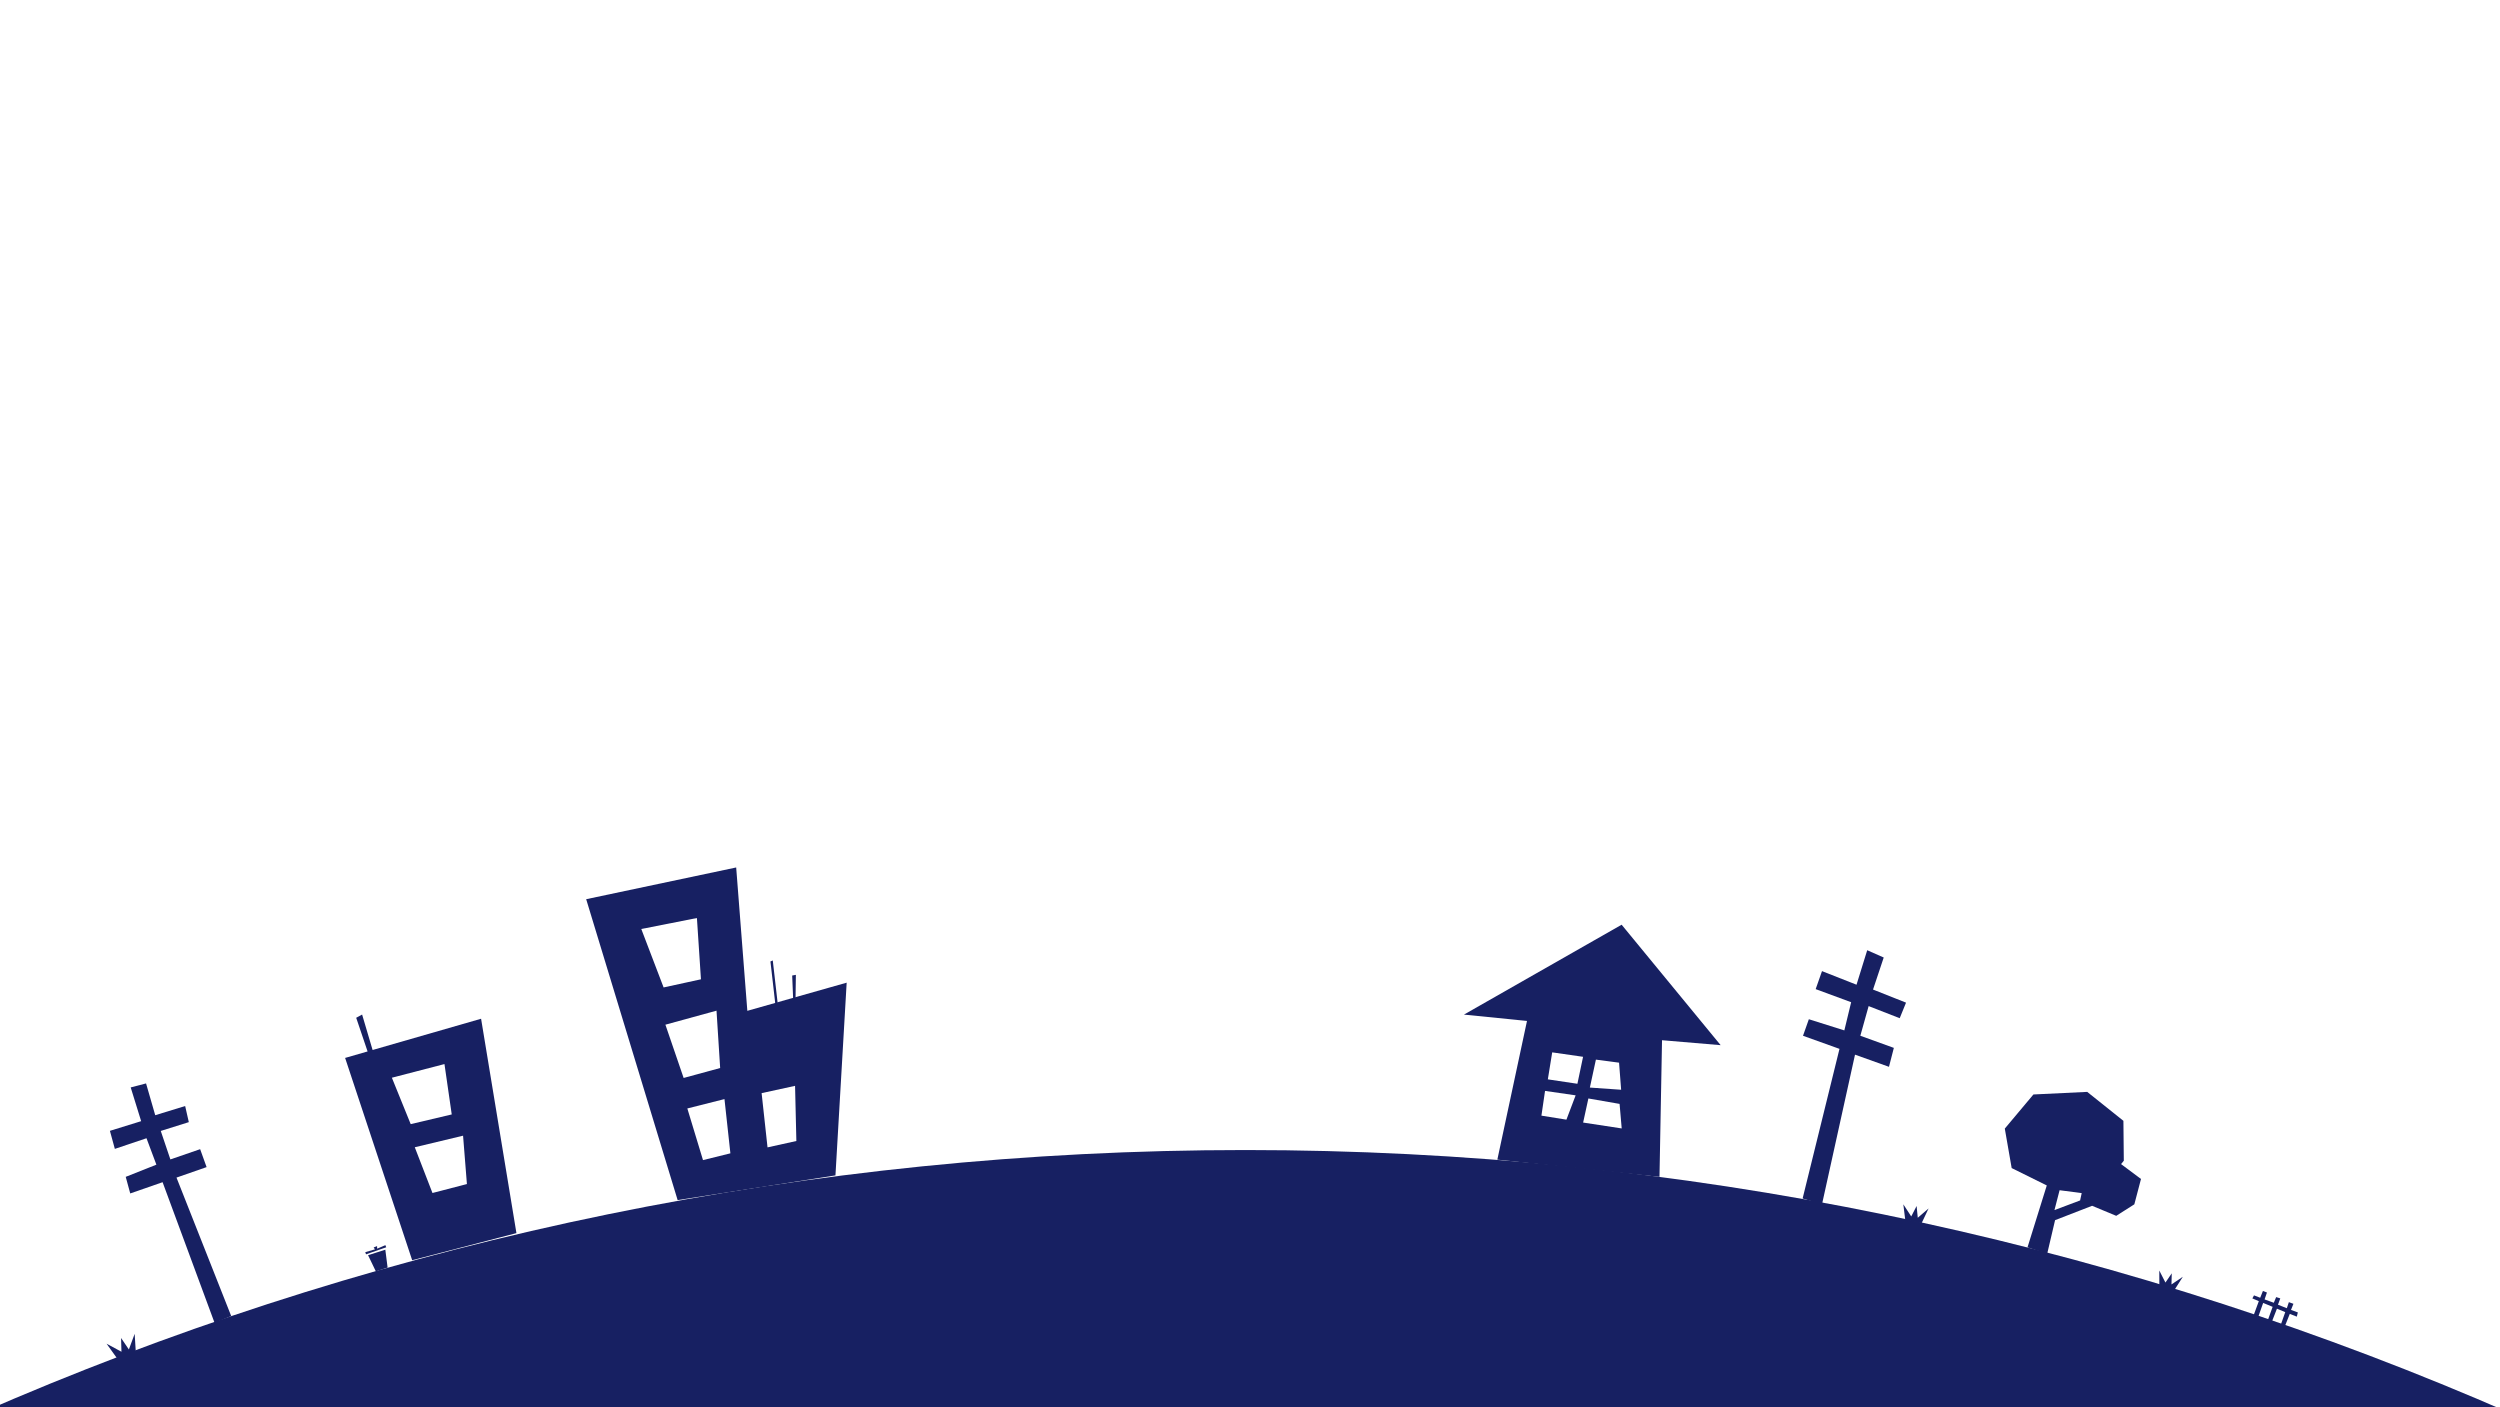
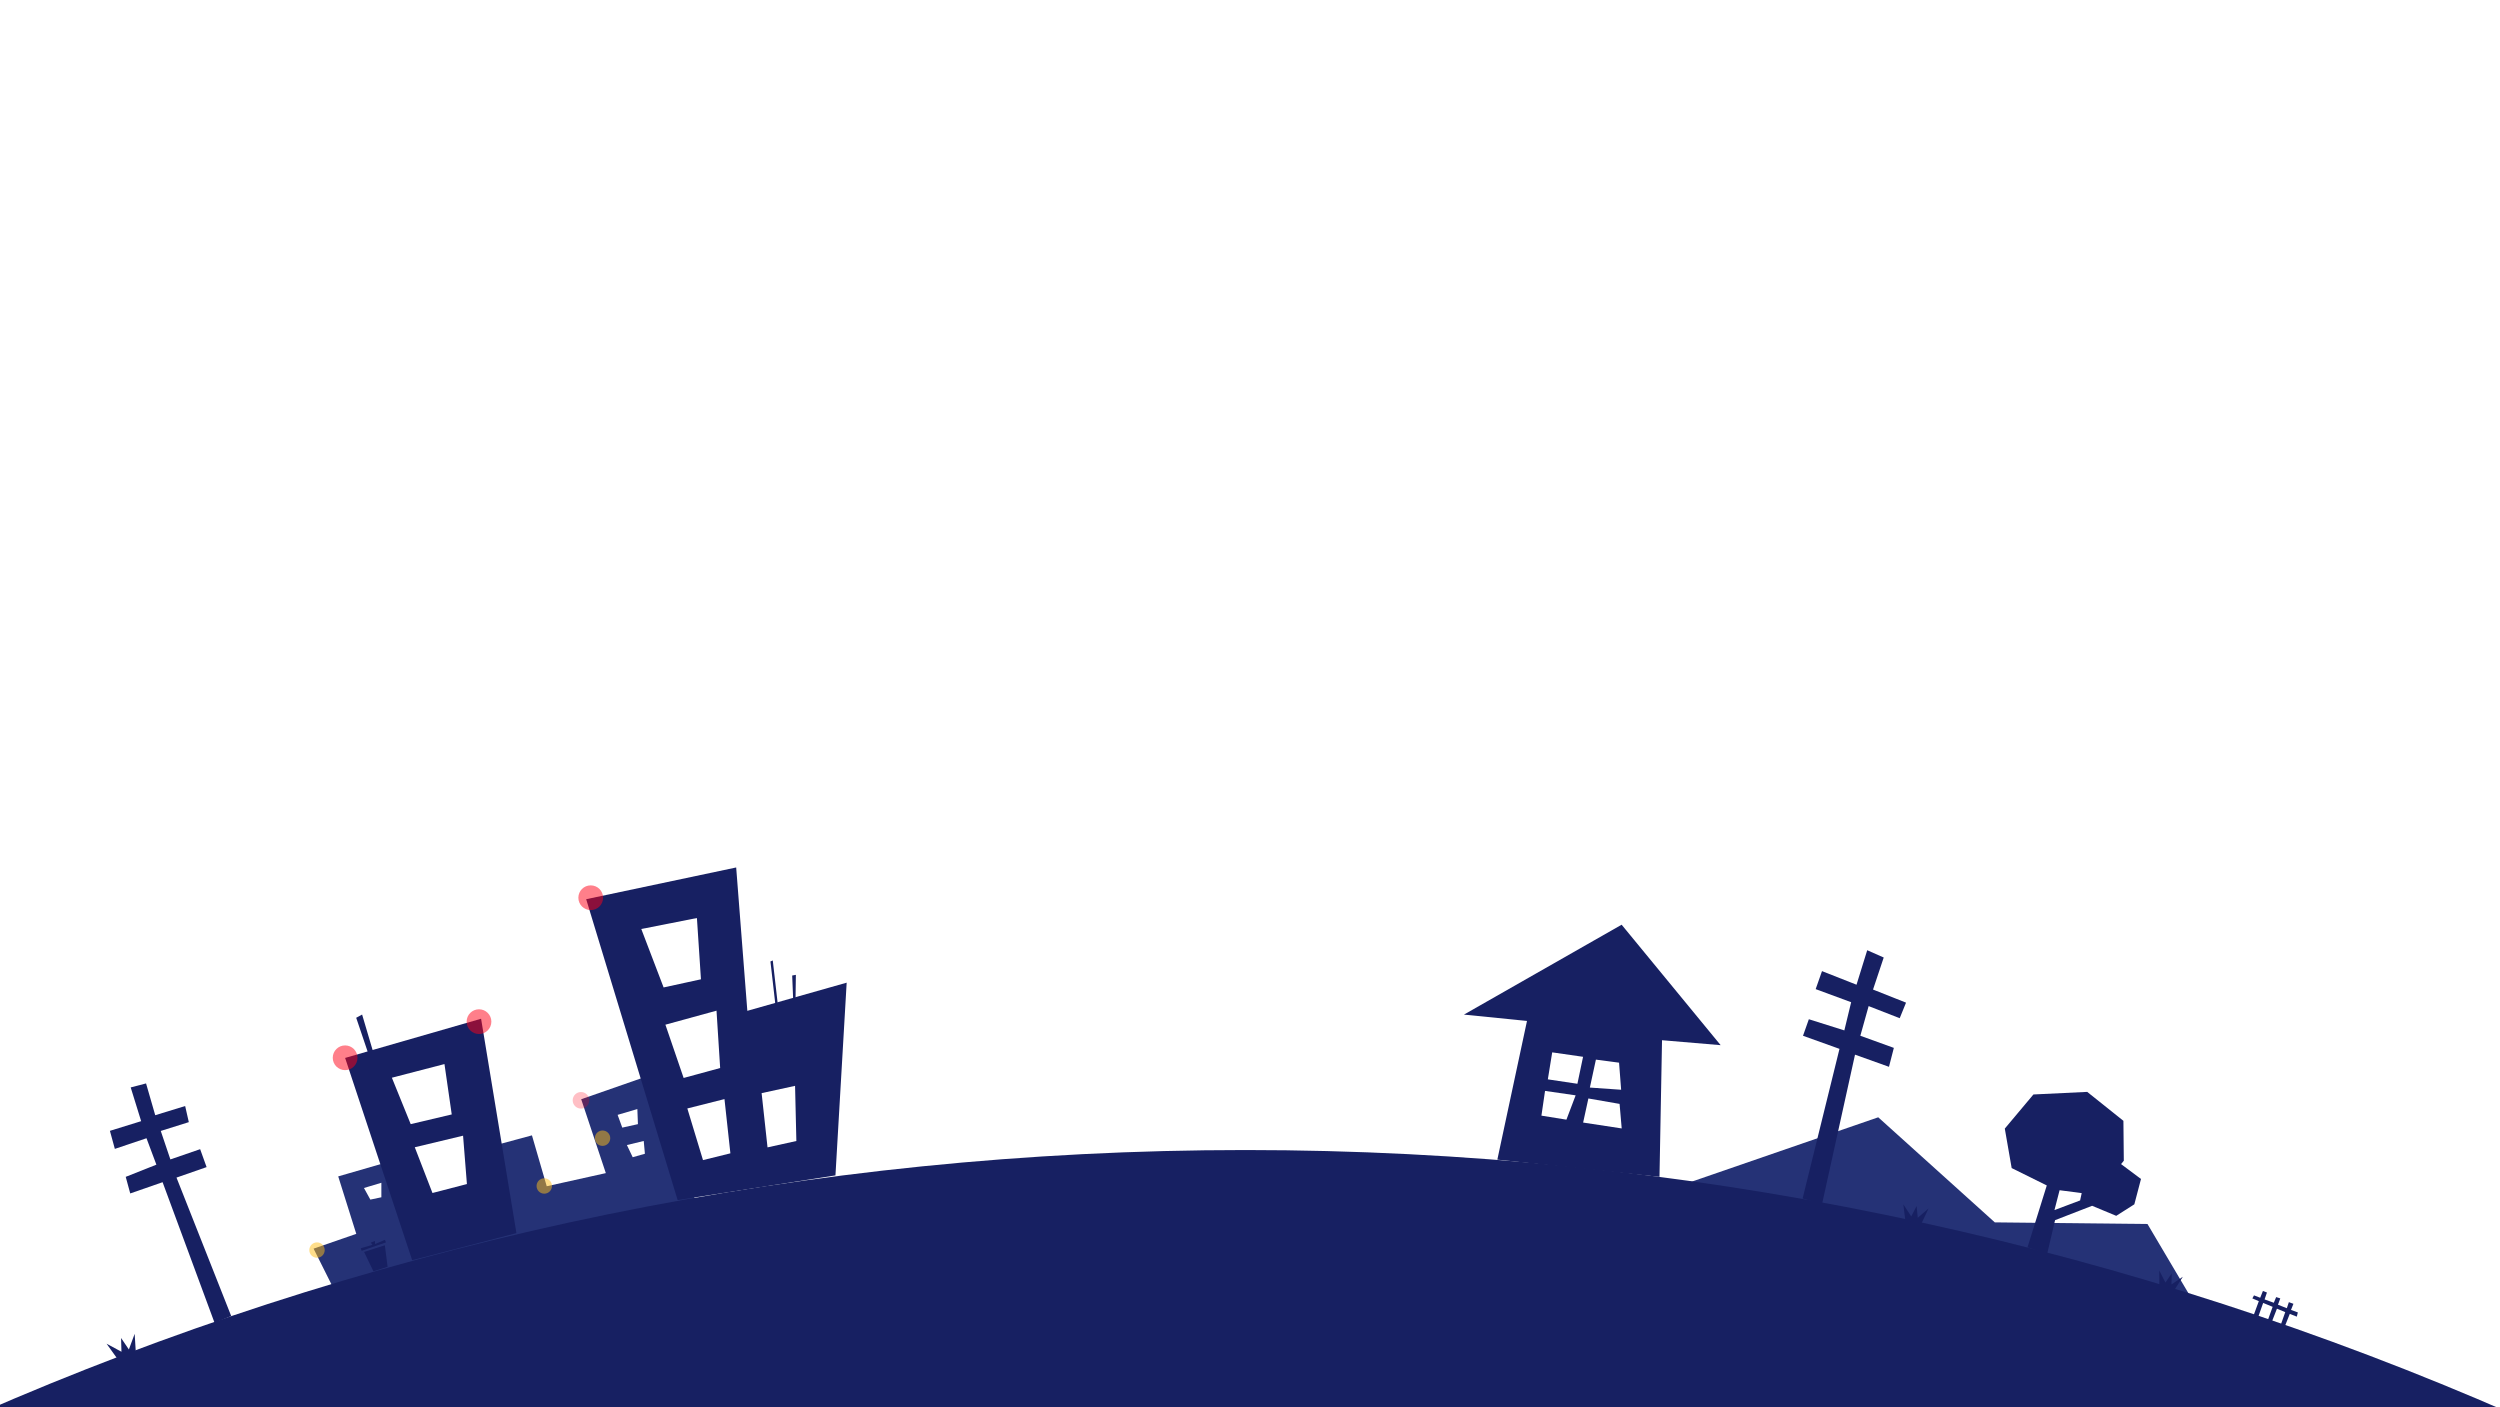
<svg xmlns="http://www.w3.org/2000/svg" xmlns:ns2="http://www.openswatchbook.org/uri/2009/osb" xmlns:xlink="http://www.w3.org/1999/xlink" width="1920" height="1080" viewBox="0 0 508 285.75" version="1.1" id="svg8">
  <defs id="defs2">
    <linearGradient id="linearGradient7044">
      <stop style="stop-color:#000000;stop-opacity:1;" offset="0" id="stop7040" />
      <stop style="stop-color:#ffffff;stop-opacity:1" offset="1" id="stop7042" />
    </linearGradient>
    <pattern xlink:href="#Checkerboard" id="pattern7010" patternTransform="matrix(1.673813,0,0,1.673813,-177.6001,-146.3861)" />
    <pattern id="Checkerboard" patternTransform="translate(0,0) scale(10,10)" height="2" width="2" patternUnits="userSpaceOnUse">
      <rect id="rect6201" height="1" width="1" y="0" x="0" style="fill:black;stroke:none" />
      <rect id="rect6203" height="1" width="1" y="1" x="1" style="fill:black;stroke:none" />
    </pattern>
    <linearGradient id="linearGradient5406" ns2:paint="solid">
      <stop style="stop-color:#000000;stop-opacity:1;" offset="0" id="stop5404" />
    </linearGradient>
    <pattern patternUnits="userSpaceOnUse" width="16" height="16" patternTransform="matrix(0.2645833,0,0,0.2645833,-16.93333,263.1333)" id="pattern6465">
      <path d="m 8,8 h 8 c 3e-5,0 5.7e-5,3.78e-5 5.7e-5,3.78e-5 V 16 c 0,3.7e-5 -2.7e-5,7.5e-5 -5.7e-5,7.5e-5 H 8 c -3.03e-5,0 -5.67e-5,-3.8e-5 -5.67e-5,-7.5e-5 V 8 c 0,0 2.64e-5,-3.78e-5 5.67e-5,-3.78e-5 z M 5.6692913e-5,0 H 8 c 3.02e-5,0 5.67e-5,3.7795275e-5 5.67e-5,7.5590551e-5 V 8 c 0,3.78e-5 -2.65e-5,7.56e-5 -5.67e-5,7.56e-5 H 5.6692913e-5 C 2.2677165e-5,8 0,8 0,8 V 7.5590551e-5 C 0,3.7795276e-5 2.2677165e-5,0 5.6692913e-5,0 Z" style="opacity:1;fill:#db1545;fill-opacity:1;fill-rule:nonzero;stroke:none;stroke-width:16;stroke-linecap:round;stroke-linejoin:round;stroke-miterlimit:4;stroke-dasharray:none;stroke-opacity:1" id="rect6445-2" />
    </pattern>
    <linearGradient xlink:href="#linearGradient7044" id="linearGradient6476" gradientUnits="userSpaceOnUse" gradientTransform="matrix(3.223659,0,0,2.555664,-579.2736,808.39)" x1="86.491" y1="-216.628" x2="176.78" y2="-216.628" />
    <mask maskUnits="userSpaceOnUse" id="mask6472">
      <rect transform="rotate(-90)" y="-0.92" x="-300.457" height="511.366" width="291.061" id="rect6474" style="opacity:1;fill:url(#linearGradient6476);fill-opacity:1;fill-rule:nonzero;stroke:none;stroke-width:0.922;stroke-miterlimit:4;stroke-dasharray:none" />
    </mask>
  </defs>
  <g id="layer1" transform="translate(0,-11.24998)">
+     <path style="fill:#253276;fill-opacity:1;stroke:none;stroke-width:1px;stroke-linecap:butt;stroke-linejoin:miter;stroke-opacity:1" d="M 500.582 825.297 L 446.361 844.209 L 465.275 900.951 L 419.883 911.037 L 408.535 871.949 L 361.881 884.559 L 375.752 918.604 L 320.271 933.734 L 307.662 889.604 L 259.748 903.473 L 273.617 947.604 L 240.834 958.953 L 258.486 994.258 L 537.148 931.213 L 500.582 825.297 z M 489.486 851.75 L 489.934 863.342 L 477.896 866.016 L 474.33 856.209 L 489.486 851.75 z M 494.391 876.27 L 495.283 886.078 L 485.92 888.752 L 481.463 879.391 L 494.391 876.27 z M 292.891 908.367 L 292.891 919.512 L 284.42 921.295 L 279.516 912.379 L 292.891 908.367 z " transform="matrix(0.2645833,0,0,0.2645833,0,11.24998)" id="path4522" />
+     <path style="fill:#253276;stroke:none;stroke-width:0.265px;stroke-linecap:butt;stroke-linejoin:miter;stroke-opacity:1;fill-opacity:1" d="m 381.656,238.284 -47.373,16.347 116.098,29.025 -14.012,-23.687 -31.026,-0.334 z" id="path4520" />
    <path style="fill:#172062;fill-opacity:1;stroke:none;stroke-width:0.265;stroke-linecap:butt;stroke-linejoin:miter;stroke-miterlimit:4;stroke-dasharray:none;stroke-opacity:1" d="m 149.592,187.519 -30.481,6.448 18.585,61.144 32.068,-5.021 2.279,-39.162 -20.185,5.722 z m -19.282,12.503 11.304,-2.23 0.82,12.452 -7.589,1.654 z m 15.285,16.595 0.741,11.654 -7.422,2.02 -3.704,-10.824 z m 1.618,17.967 1.202,11.023 -5.567,1.376 -3.182,-10.493 z m 14.344,-2.69 0.265,11.208 -5.861,1.295 -1.201,-11.023 z" id="path5398" />
    <circle style="fill:#172062;fill-opacity:1;stroke:none;stroke-width:1.997" id="path5392" cx="253.061" cy="887.618" r="642.681" />
    <path style="fill:#172062;fill-opacity:1;stroke:none;stroke-width:0.265px;stroke-linecap:butt;stroke-linejoin:miter;stroke-opacity:1" d="m 329.515,199.151 -32.043,18.268 12.814,1.286 -6.027,28.185 32.948,3.495 0.517,-27.763 11.912,1.007 z m -14.107,25.938 6.271,0.903 -1.15,5.481 -6.009,-0.898 z m 13.585,2.096 0.422,5.501 -6.353,-0.443 1.226,-5.679 z m -15.041,5.737 6.218,0.901 -1.873,4.943 -5.079,-0.818 z m 8.807,1.537 6.34,1.103 0.431,4.986 -7.838,-1.194 z" id="path6874" />
    <path style="fill:#172062;fill-opacity:1;stroke:none;stroke-width:0.265px;stroke-linecap:butt;stroke-linejoin:miter;stroke-opacity:1" d="m 366.29,254.783 7.494,-30.404 -7.414,-2.66 1.188,-3.361 7.212,2.271 1.384,-5.73 -7.209,-2.66 1.286,-3.658 7.013,2.764 2.173,-7.01 3.355,1.482 -2.173,6.511 6.707,2.66 -1.286,3.162 -6.313,-2.462 -1.686,6.027 6.808,2.464 -0.989,3.848 -6.901,-2.47 -6.71,30.41 z" id="path6891" />
    <path style="fill:#172062;fill-opacity:1;stroke:none;stroke-width:1px;stroke-linecap:butt;stroke-linejoin:miter;stroke-opacity:1" d="M 278.1 779.174 L 273.555 781.652 L 282.303 807.516 L 265.051 812.486 L 316.547 967.84 L 396.623 947.043 L 369.473 782.395 L 286.154 806.404 L 278.1 779.174 z M 341.348 817.199 L 346.936 855.887 L 315.418 863.33 L 300.961 827.689 L 341.348 817.199 z M 355.635 872.211 L 358.59 909.35 L 332.129 916.221 L 318.549 881.098 L 355.635 872.211 z " transform="matrix(0.2645833,0,0,0.2645833,0,11.24998)" id="path6944" />
    <path style="fill:#172062;fill-opacity:1;stroke:none;stroke-width:0.246px;stroke-linecap:butt;stroke-linejoin:miter;stroke-opacity:1" d="m 43.603,280.06 -10.565,-28.588 -6.575,2.286 -0.916,-3.373 6.231,-2.475 -2.011,-5.371 -6.431,2.165 -1.002,-3.667 6.348,-1.966 -2.124,-6.856 3.12,-0.814 1.865,6.46 6.08,-1.867 0.744,3.274 -5.7,1.791 1.954,5.786 6.049,-2.083 1.309,3.642 -6.116,2.133 11.117,28.128 z" id="path6891-8" />
    <path style="fill:#172062;fill-opacity:1;stroke:none;stroke-width:0.265px;stroke-linecap:butt;stroke-linejoin:miter;stroke-opacity:1" d="m 411.988,264.705 3.917,-12.572 -7.134,-3.533 -1.396,-8.02 5.817,-6.934 10.926,-0.525 7.359,5.881 0.081,8.111 -5.675,6.956 -7.375,-0.966 -1.042,4.037 5.213,-1.963 1.425,-6.583 5.616,-1.758 5.33,3.984 -1.353,5.148 -3.679,2.339 -4.9,-2.039 -7.526,2.917 -1.609,6.845 z" id="path6985" />
    <path style="fill:#172062;fill-opacity:1;stroke:none;stroke-width:0.279px;stroke-linecap:butt;stroke-linejoin:miter;stroke-opacity:1" d="m 438.778,272.415 -0.009,-2.997 1.247,2.449 1.283,-1.876 -0.053,2.255 2.308,-1.559 -1.701,2.676 z" id="path7212" />
    <path style="fill:#172062;fill-opacity:1;stroke:none;stroke-width:0.294px;stroke-linecap:butt;stroke-linejoin:miter;stroke-opacity:1" d="m 387.147,259.139 -0.391,-3.171 1.607,2.461 1.094,-2.121 0.232,2.392 2.199,-1.895 -1.426,3.012 z" id="path7212-4" />
    <path style="fill:#172062;fill-opacity:1;stroke:none;stroke-width:0.265px;stroke-linecap:butt;stroke-linejoin:miter;stroke-opacity:1" d="m 457.969,278.424 1.023,-2.778 -1.312,-0.56 0.333,-0.616 1.263,0.483 0.546,-1.376 0.819,0.313 -0.477,1.402 1.874,0.677 0.478,-1.148 0.839,0.262 -0.472,1.287 1.803,0.709 0.412,-1.231 0.928,0.335 -0.493,1.24 1.389,0.512 -0.211,0.858 -1.427,-0.565 -1.059,2.667 -0.813,-0.33 0.95,-2.689 -1.687,-0.704 -1.035,2.656 -0.832,-0.279 0.993,-2.751 -1.926,-0.795 -1.002,2.825 z" id="path7229" />
-     <path id="path7233" style="fill:#172062;fill-opacity:1;stroke:none;stroke-width:0.265px;stroke-linecap:butt;stroke-linejoin:miter;stroke-opacity:1" d="m 74.377,266.13 4.106,-1.431 -0.173,-0.433 -1.671,0.716 -0.018,-0.524 -0.696,0.277 0.269,0.383 -1.97,0.572 z m 0.413,0.181 3.508,-1.126 0.462,3.633 -2.392,0.768 z" />
+     <path id="path7233" style="fill:#172062;fill-opacity:1;stroke:none;stroke-width:0.319px;stroke-linecap:butt;stroke-linejoin:miter;stroke-opacity:1" d="m 73.483,265.425 4.944,-1.723 -0.208,-0.522 -2.012,0.862 -0.021,-0.63 -0.838,0.334 0.324,0.461 -2.372,0.689 z m 0.497,0.218 4.224,-1.355 0.557,4.374 -2.88,0.924 z" />
    <path style="fill:#172062;stroke:none;stroke-width:0.265px;stroke-linecap:butt;stroke-linejoin:miter;stroke-opacity:1;fill-opacity:1" d="m 156.552,206.619 0.476,-0.204 1.02,8.909 -0.476,0.204 z" id="path7236" />
    <path style="fill:#172062;stroke:none;stroke-width:0.265px;stroke-linecap:butt;stroke-linejoin:miter;stroke-opacity:1;fill-opacity:1" d="m 160.972,209.475 0.204,4.965 0.476,-0.068 0.068,-5.033 z" id="path7238" />
    <path style="fill:#172062;fill-opacity:1;stroke:none;stroke-width:0.344px;stroke-linecap:butt;stroke-linejoin:miter;stroke-opacity:1" d="m 23.839,287.336 -2.187,-3.049 3.028,1.638 -0.078,-2.796 1.585,2.335 1.177,-3.18 0.242,3.9 z" id="path7212-4-6" />
+     <circle style="opacity:0.5;fill:#ff0016;fill-opacity:1;fill-rule:nonzero;stroke:none;stroke-width:2.117;stroke-linecap:round;stroke-linejoin:round;stroke-miterlimit:4;stroke-dasharray:none;stroke-opacity:1" id="path4535" cx="120.035" cy="193.668" r="2.513" />
+     <circle style="opacity:0.5;fill:#ff0016;fill-opacity:1;fill-rule:nonzero;stroke:none;stroke-width:2.117;stroke-linecap:round;stroke-linejoin:round;stroke-miterlimit:4;stroke-dasharray:none;stroke-opacity:1" id="path4535-2" cx="97.333" cy="218.849" r="2.513" />
+     <circle style="opacity:0.5;fill:#ff0016;fill-opacity:1;fill-rule:nonzero;stroke:none;stroke-width:2.117;stroke-linecap:round;stroke-linejoin:round;stroke-miterlimit:4;stroke-dasharray:none;stroke-opacity:1" id="path4535-24" cx="70.128" cy="226.19" r="2.513" />
+     <circle style="opacity:0.25;fill:#ff0016;fill-opacity:1;fill-rule:nonzero;stroke:none;stroke-width:1.418;stroke-linecap:round;stroke-linejoin:round;stroke-miterlimit:4;stroke-dasharray:none;stroke-opacity:1" id="path4535-25" cx="118.055" cy="234.834" r="1.684" />
+     <circle style="opacity:0.5;fill:#ffbe16;fill-opacity:1;fill-rule:nonzero;stroke:none;stroke-width:1.319;stroke-linecap:round;stroke-linejoin:round;stroke-miterlimit:4;stroke-dasharray:none;stroke-opacity:1" id="path4535-9" cx="110.595" cy="252.241" r="1.565" />
+     <circle style="opacity:0.5;fill:#ffbe16;fill-opacity:1;fill-rule:nonzero;stroke:none;stroke-width:1.319;stroke-linecap:round;stroke-linejoin:round;stroke-miterlimit:4;stroke-dasharray:none;stroke-opacity:1" id="path4535-9-7" cx="122.437" cy="242.531" r="1.565" />
+     <circle style="opacity:0.5;fill:#ffbe16;fill-opacity:1;fill-rule:nonzero;stroke:none;stroke-width:1.319;stroke-linecap:round;stroke-linejoin:round;stroke-miterlimit:4;stroke-dasharray:none;stroke-opacity:1" id="path4535-9-2" cx="64.415" cy="265.266" r="1.565" />
  </g>
</svg>
